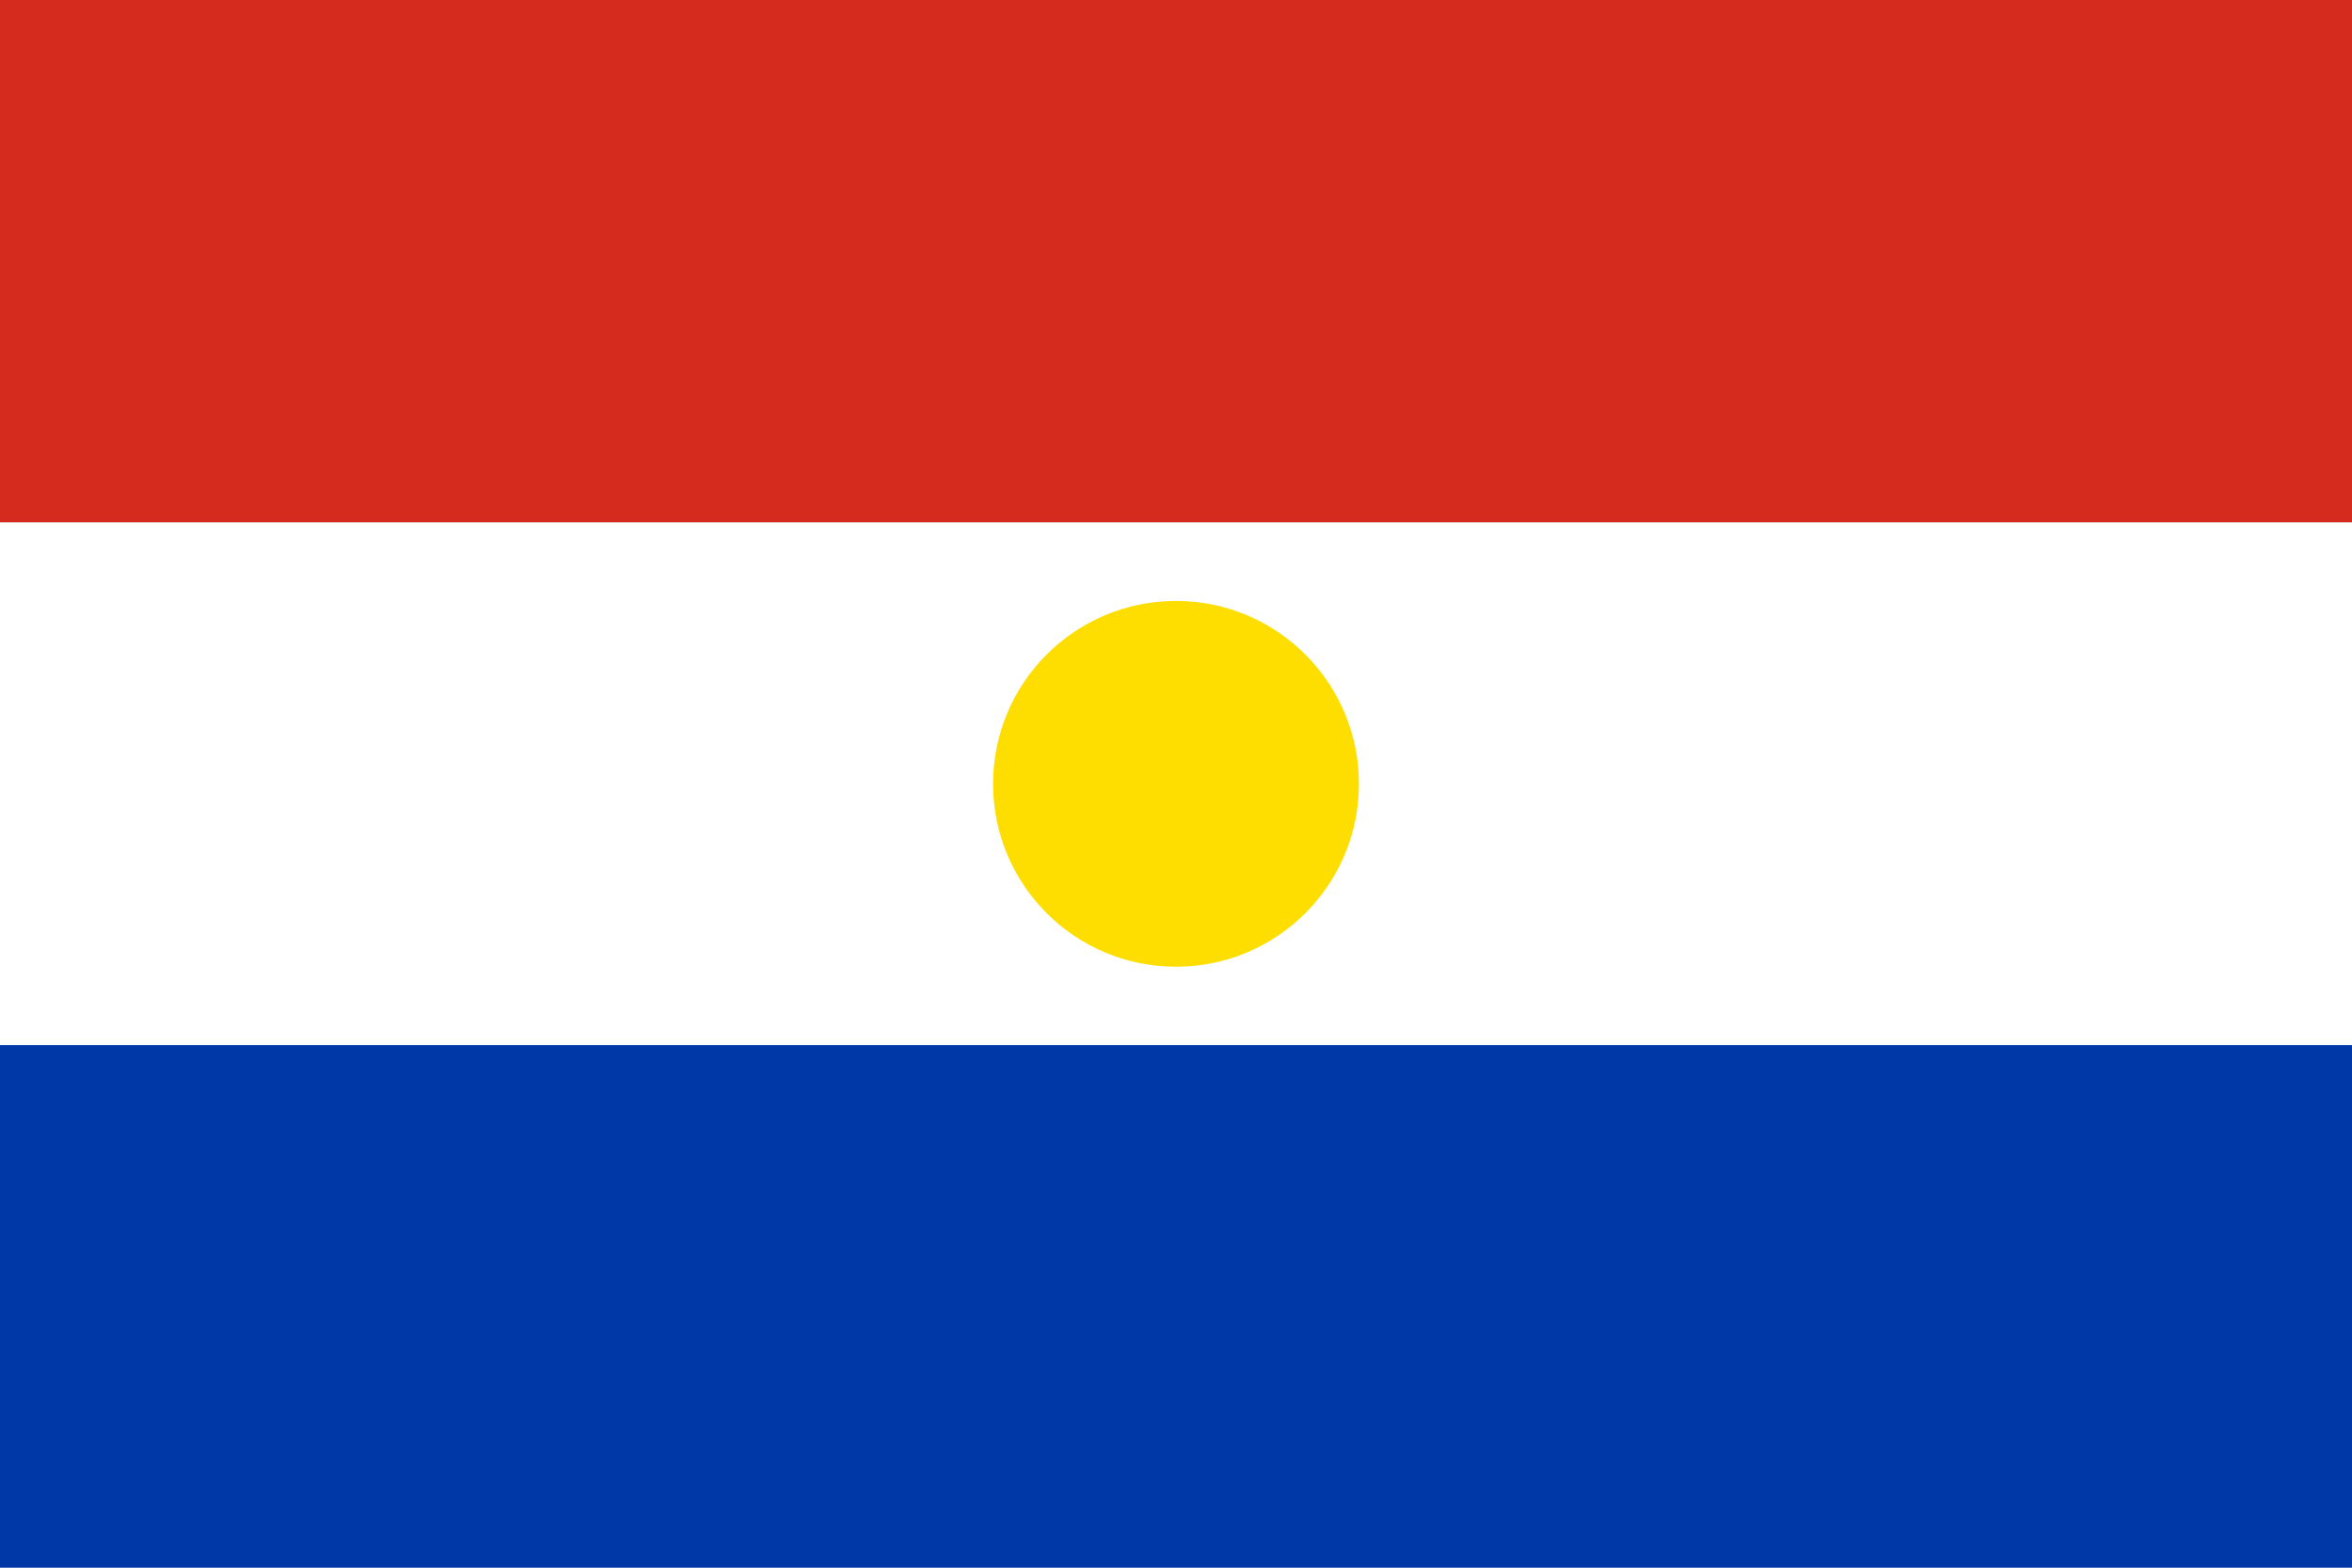
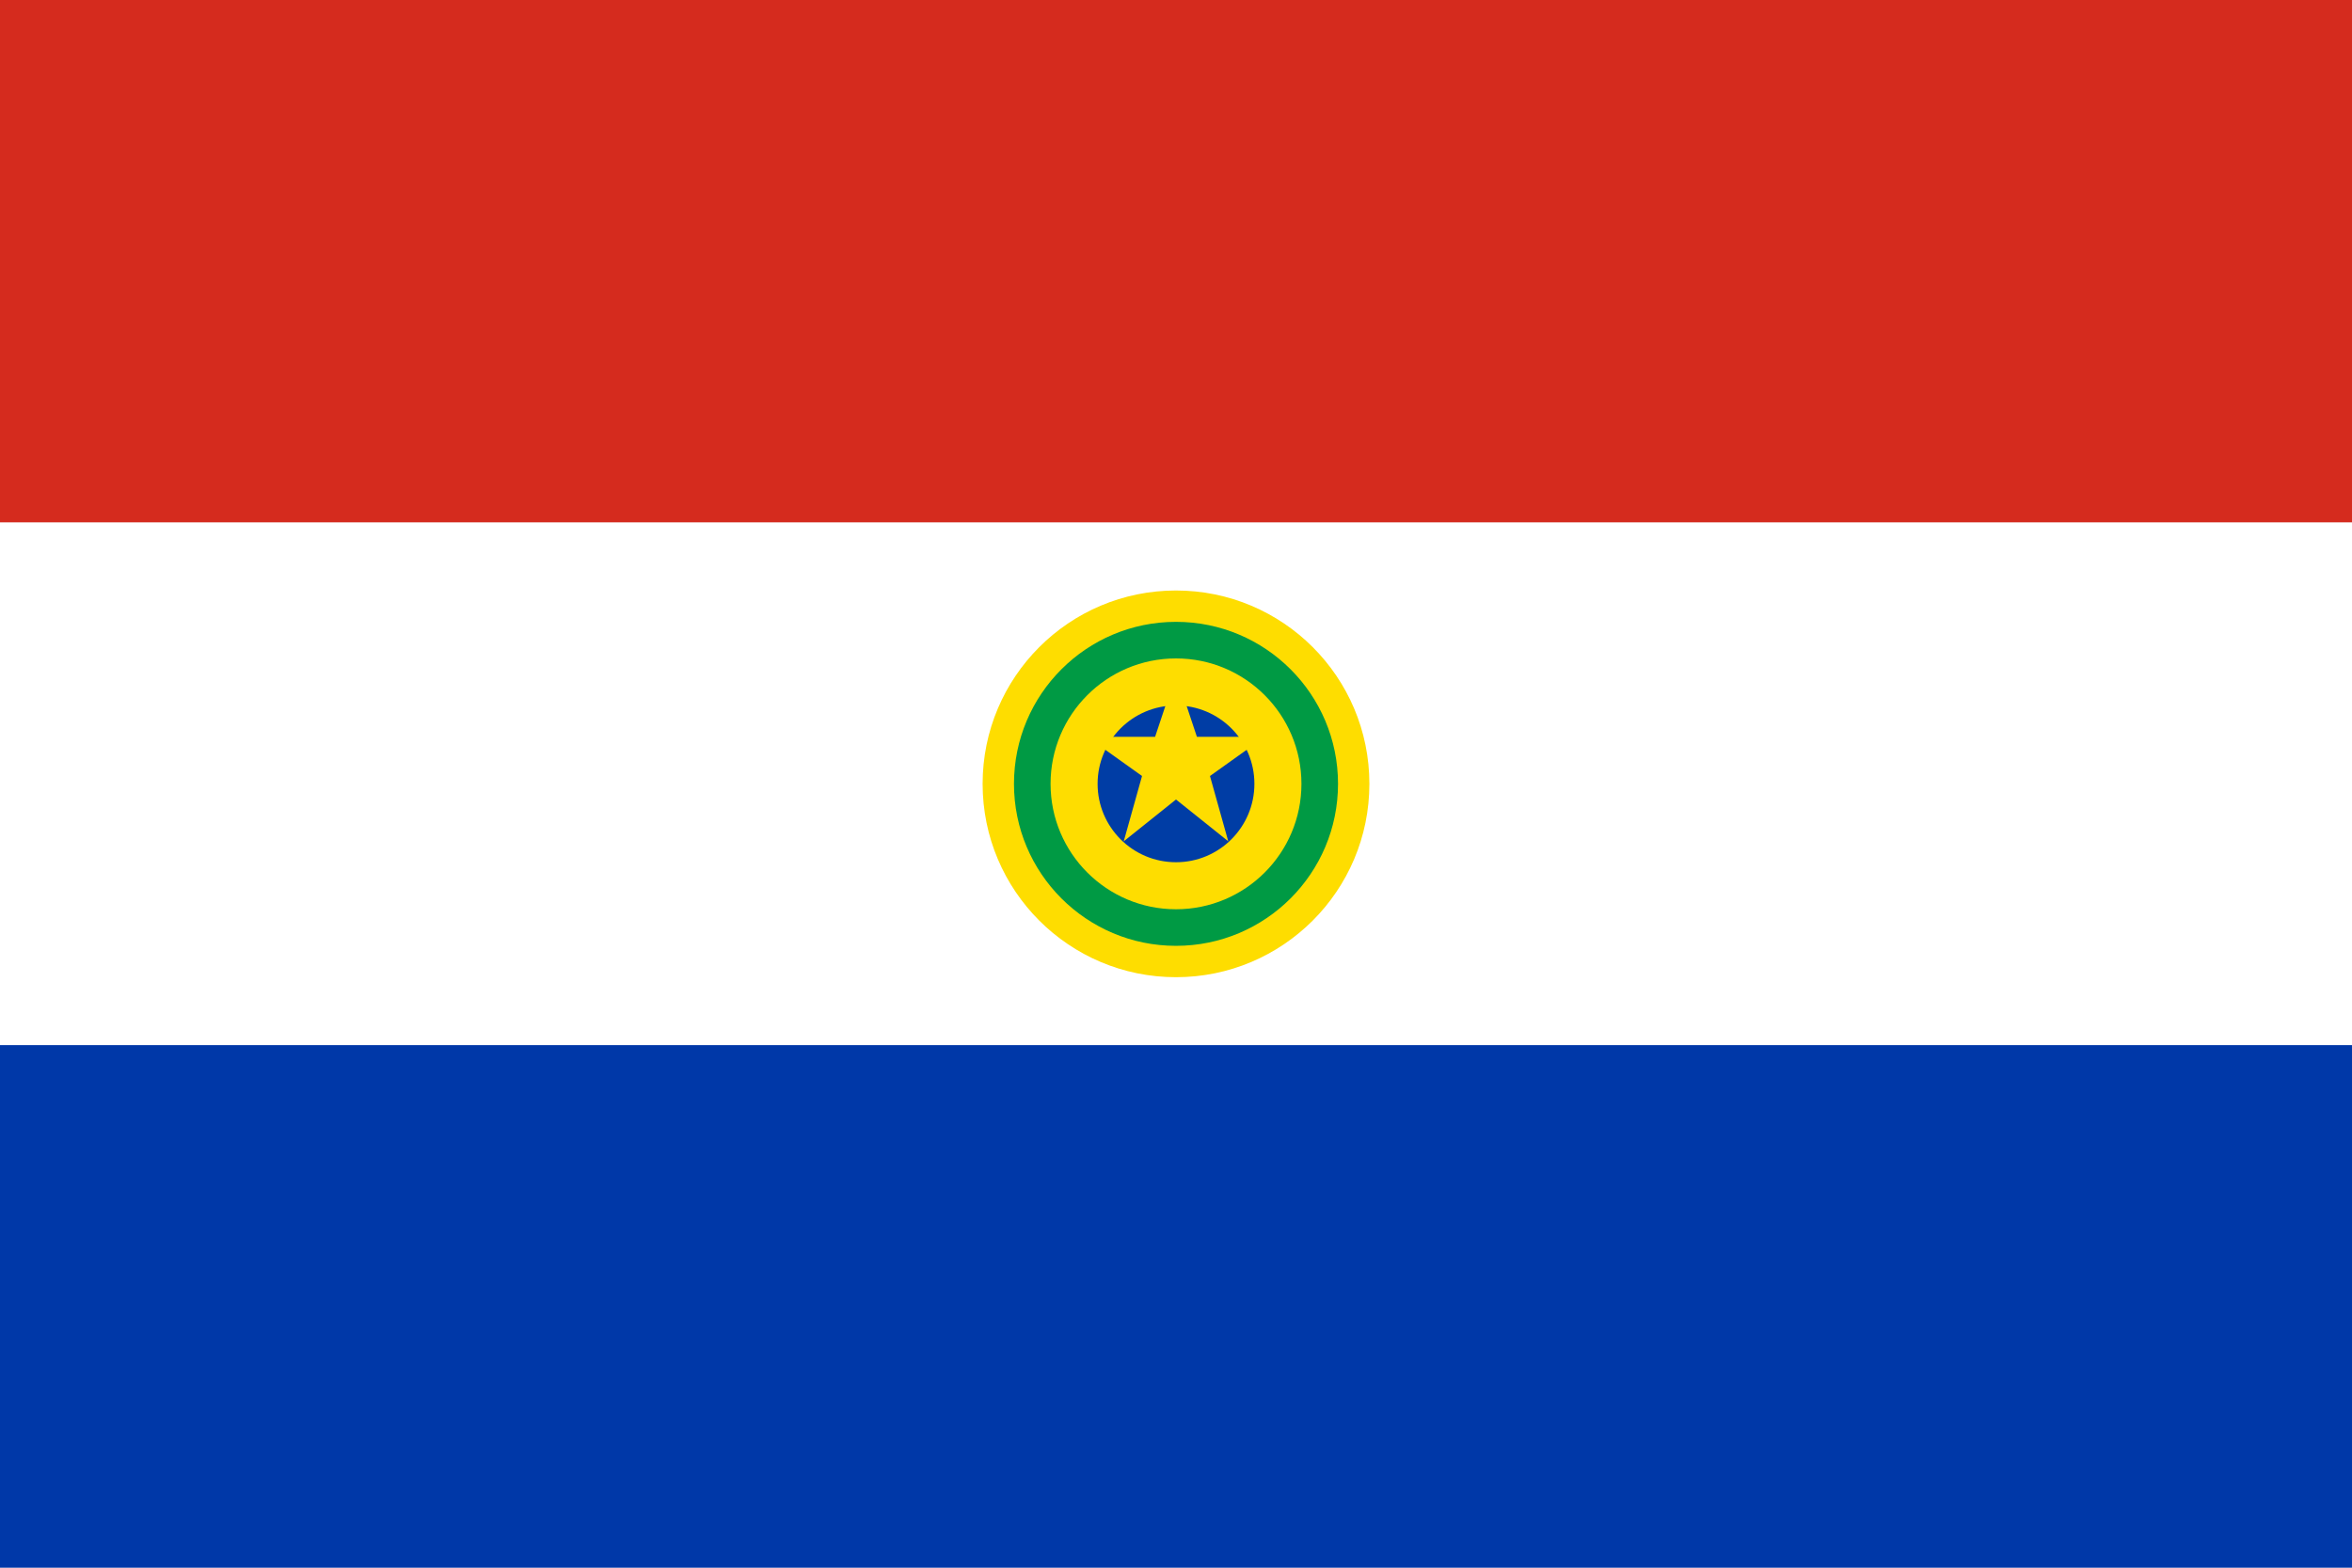
<svg xmlns="http://www.w3.org/2000/svg" viewBox="0 0 900 600">
  <rect width="900" height="200" fill="#D52B1E" />
  <rect y="200" width="900" height="200" fill="#FFFFFF" />
  <rect y="400" width="900" height="200" fill="#0038A8" />
-   <circle cx="450" cy="300" r="70" fill="#FEDD00" />
+   <circle cx="450" cy="300" r="74" fill="#FEDD00" />
+   <circle cx="450" cy="300" r="62" fill="#009A44" />
+   <circle cx="450" cy="300" r="48" fill="#FEDD00" />
+   <circle cx="450" cy="300" r="30" fill="#003DA5" />
+   <polygon points="450,258 458,282 484,282 463,297 470,322 450,306 430,322 437,297 416,282 442,282" fill="#FEDD00" />
</svg>
